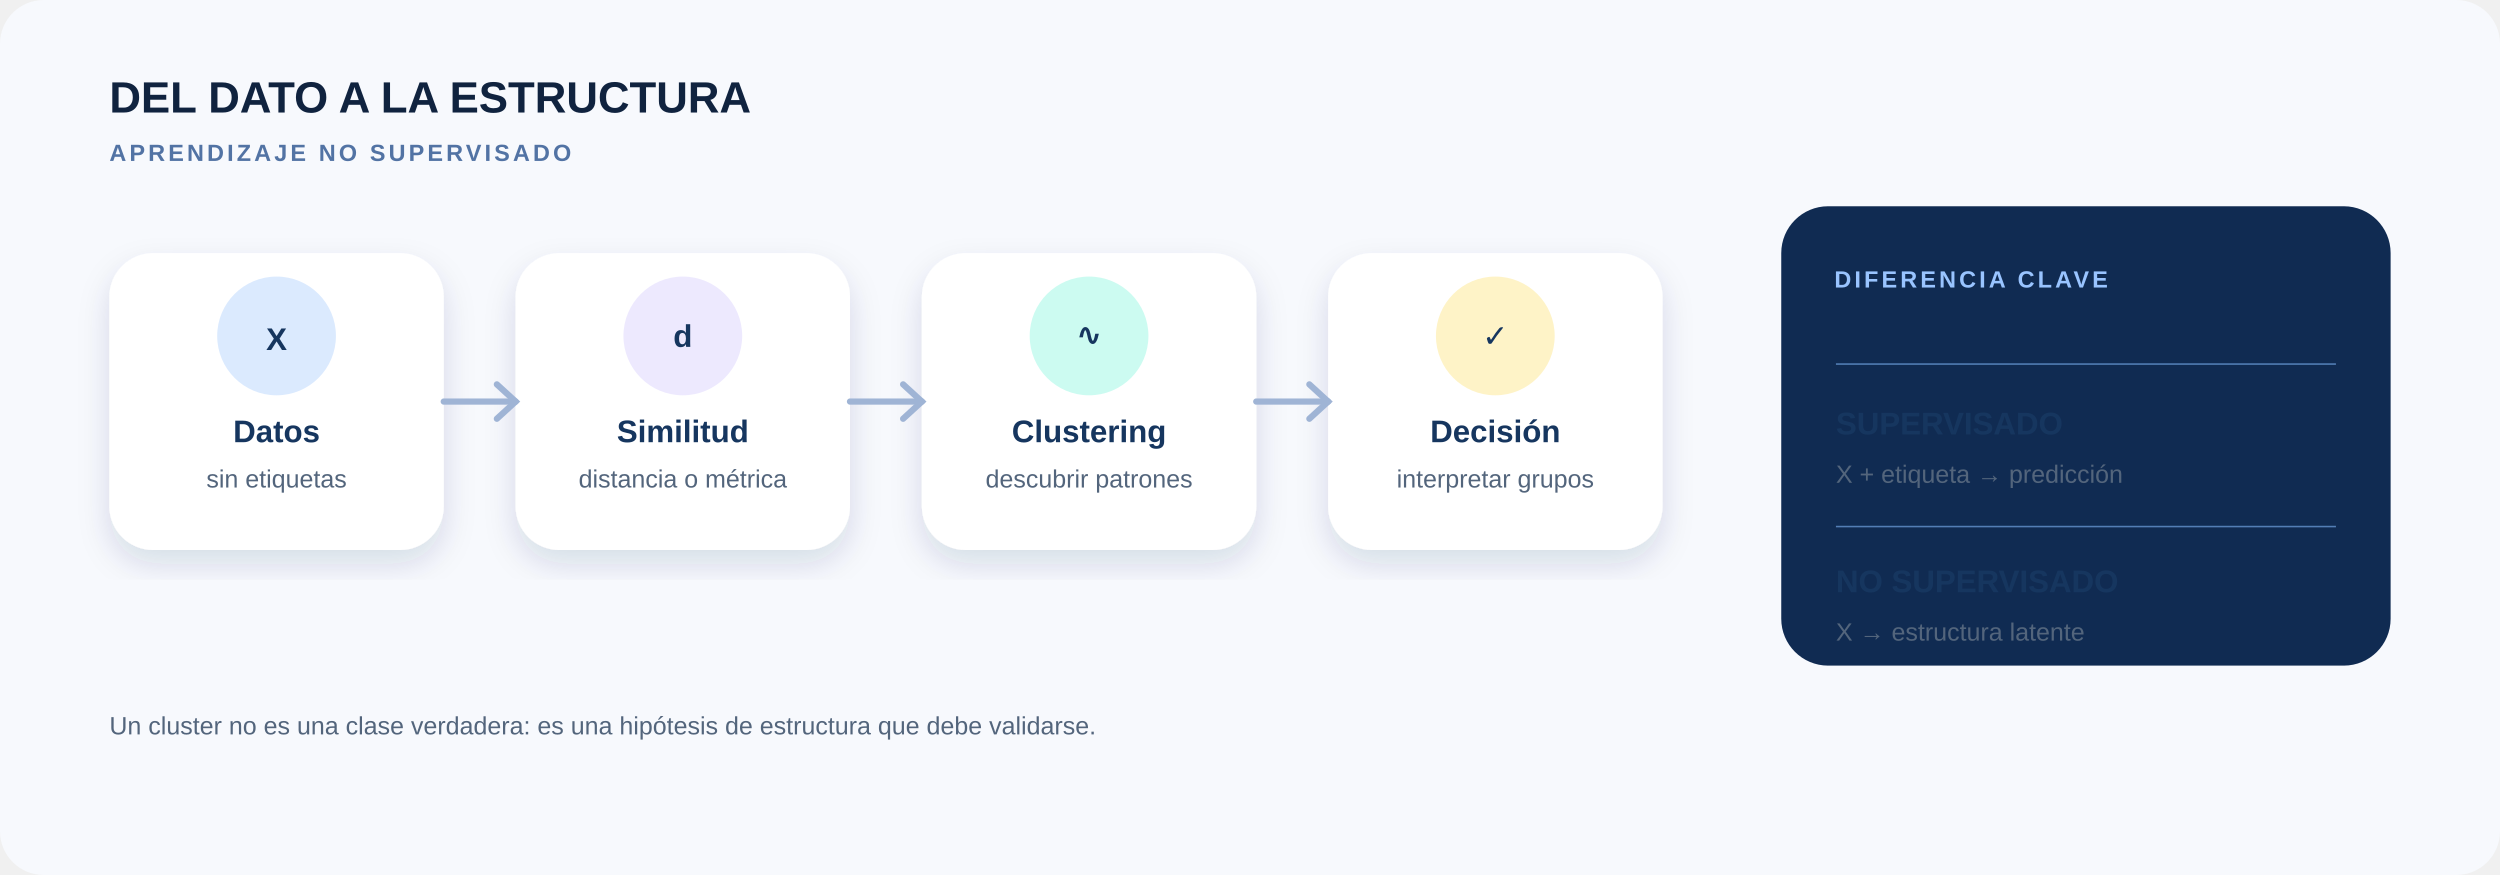
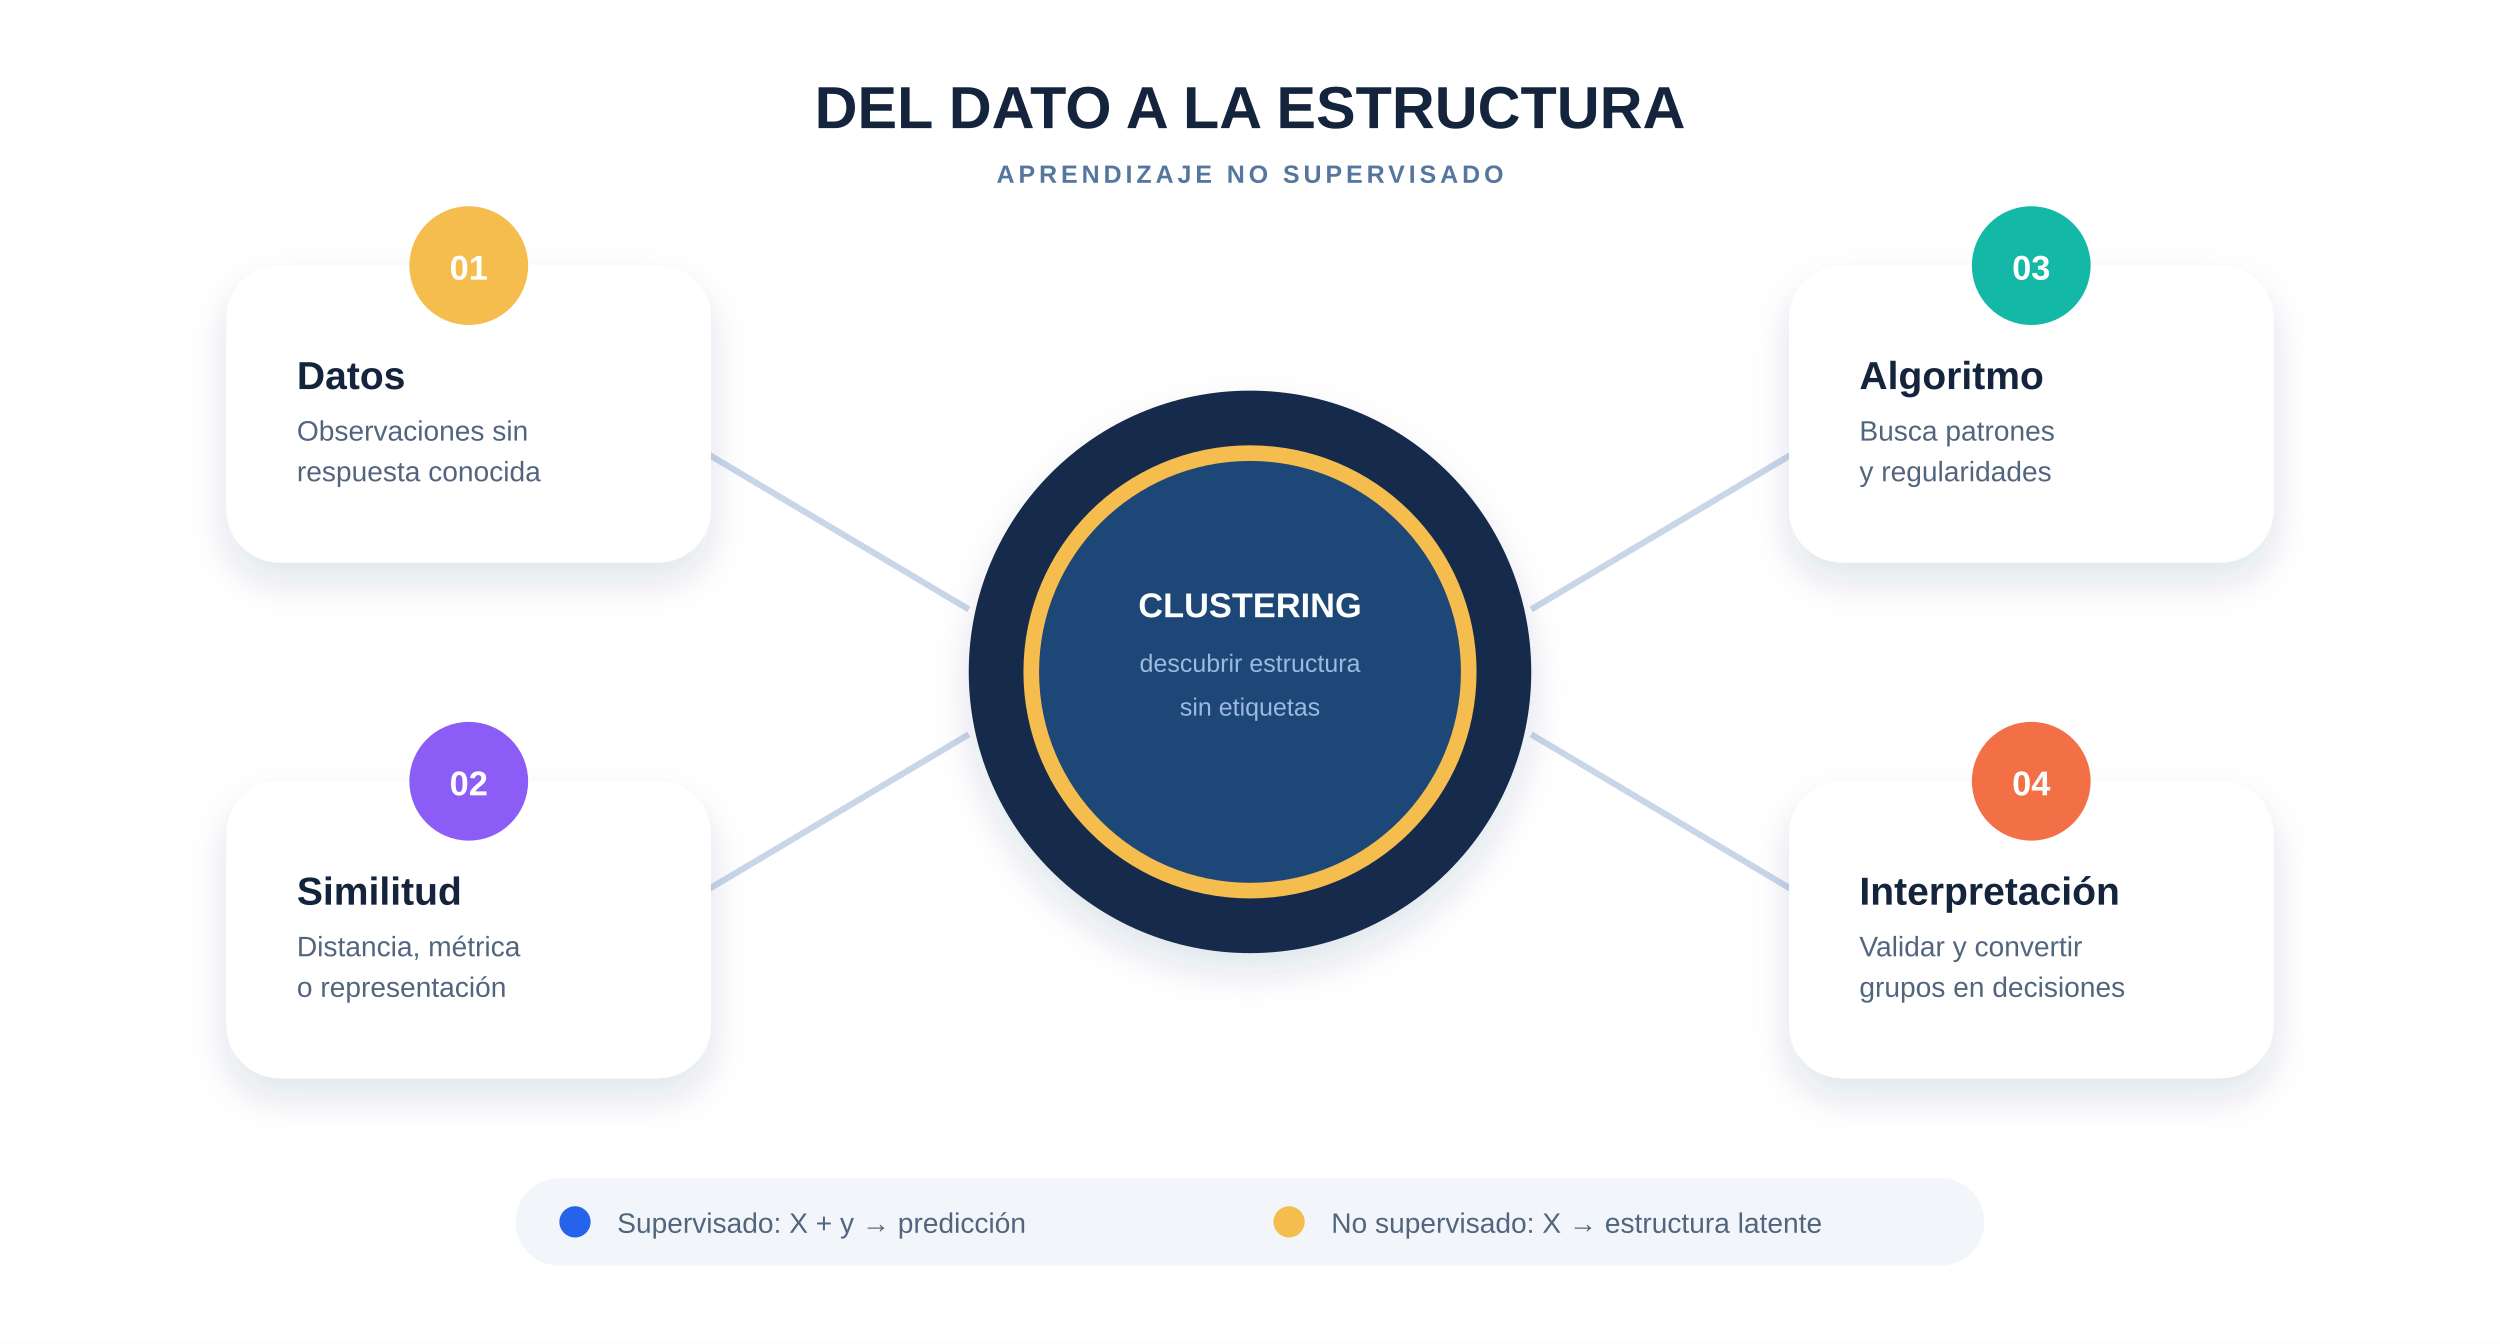
- <svg xmlns="http://www.w3.org/2000/svg" viewBox="0 0 1600 560" role="img" aria-labelledby="title desc">
+ <svg xmlns="http://www.w3.org/2000/svg" viewBox="0 0 1600 860" role="img" aria-labelledby="title desc">
  <defs>
-     <filter id="s">
-       <feDropShadow dx="0" dy="9" stdDeviation="10" flood-color="#16365f" flood-opacity=".14" />
+     <filter id="shadow">
+       <feDropShadow dx="0" dy="12" stdDeviation="12" flood-color="#18355f" flood-opacity=".13" />
    </filter>
-     <style>text{font-family:Arial,Helvetica,sans-serif}.h{font-size:28px;font-weight:800;fill:#10233f}.k{font-size:15px;font-weight:700;letter-spacing:2px}.b{font-size:20px;font-weight:700;fill:#16365f}.p{font-size:16px;fill:#53657c}</style>
+     <style>text{font-family:Arial,Helvetica,sans-serif}.h{font-size:38px;font-weight:800;fill:#14243c}.k{font-size:16px;font-weight:700;letter-spacing:2.5px}.t{font-size:25px;font-weight:800;fill:#14243c}.p{font-size:18px;fill:#52657f}.w{font-size:22px;font-weight:800;fill:#fff}.s{font-size:16px;fill:#9db9df}</style>
  </defs>
-   <rect width="1600" height="560" rx="28" fill="#f7f9fd" />
-   <text x="70" y="72" class="h">DEL DATO A LA ESTRUCTURA</text>
-   <text x="70" y="103" class="k" fill="#5273a4">APRENDIZAJE NO SUPERVISADO</text>
-   <g filter="url(#s)">
-     <rect x="70" y="162" width="214" height="190" rx="28" fill="#fff" />
-     <rect x="330" y="162" width="214" height="190" rx="28" fill="#fff" />
-     <rect x="590" y="162" width="214" height="190" rx="28" fill="#fff" />
-     <rect x="850" y="162" width="214" height="190" rx="28" fill="#fff" />
+   <rect width="1600" height="860" fill="#ffffff" />
+   <text x="800" y="82" text-anchor="middle" class="h">DEL DATO A LA ESTRUCTURA</text>
+   <text x="800" y="117" text-anchor="middle" class="k" fill="#54769f">APRENDIZAJE NO SUPERVISADO</text>
+   <g stroke="#c8d6e8" stroke-width="4" fill="none">
+     <path d="M620 390L410 265M620 470L410 595M980 390L1190 265M980 470L1190 595" />
  </g>
-   <g stroke-linecap="round">
-     <path d="M284 257h46M544 257h46M804 257h46" stroke="#9fb4d5" stroke-width="4" />
-     <path d="M318 246l12 11-12 11M578 246l12 11-12 11M838 246l12 11-12 11" stroke="#9fb4d5" stroke-width="4" fill="none" />
+   <g filter="url(#shadow)">
+     <circle cx="800" cy="430" r="180" fill="#142b4b" />
+     <circle cx="800" cy="430" r="140" fill="#1e4777" stroke="#f5bd4d" stroke-width="10" />
+     <rect x="145" y="170" width="310" height="190" rx="34" fill="#fff" />
+     <rect x="145" y="500" width="310" height="190" rx="34" fill="#fff" />
+     <rect x="1145" y="170" width="310" height="190" rx="34" fill="#fff" />
+     <rect x="1145" y="500" width="310" height="190" rx="34" fill="#fff" />
  </g>
  <g>
-     <circle cx="177" cy="215" r="38" fill="#dbeafe" />
-     <circle cx="437" cy="215" r="38" fill="#ede9fe" />
-     <circle cx="697" cy="215" r="38" fill="#ccfbf1" />
-     <circle cx="957" cy="215" r="38" fill="#fef3c7" />
-     <text x="177" y="224" text-anchor="middle" class="b">X</text>
-     <text x="437" y="222" text-anchor="middle" class="b">d</text>
-     <text x="697" y="221" text-anchor="middle" class="b">∿</text>
-     <text x="957" y="222" text-anchor="middle" class="b">✓</text>
-     <text x="177" y="283" text-anchor="middle" class="b">Datos</text>
-     <text x="177" y="312" text-anchor="middle" class="p">sin etiquetas</text>
-     <text x="437" y="283" text-anchor="middle" class="b">Similitud</text>
-     <text x="437" y="312" text-anchor="middle" class="p">distancia o métrica</text>
-     <text x="697" y="283" text-anchor="middle" class="b">Clustering</text>
-     <text x="697" y="312" text-anchor="middle" class="p">descubrir patrones</text>
-     <text x="957" y="283" text-anchor="middle" class="b">Decisión</text>
-     <text x="957" y="312" text-anchor="middle" class="p">interpretar grupos</text>
+     <circle cx="300" cy="170" r="38" fill="#f5bd4d" />
+     <text x="300" y="179" text-anchor="middle" class="w">01</text>
+     <text x="190" y="249" class="t">Datos</text>
+     <text x="190" y="282" class="p">Observaciones sin</text>
+     <text x="190" y="308" class="p">respuesta conocida</text>
  </g>
-   <g transform="translate(1140 132)">
-     <rect width="390" height="294" rx="30" fill="#102b52" />
-     <text x="34" y="52" class="k" fill="#99c4ff">DIFERENCIA CLAVE</text>
-     <path d="M35 101h320" stroke="#537eb5" />
-     <text x="35" y="146" class="b" fill="#fff">SUPERVISADO</text>
-     <text x="35" y="177" class="p" fill="#d7e5fa">X + etiqueta → predicción</text>
-     <path d="M35 205h320" stroke="#537eb5" />
-     <text x="35" y="247" class="b" fill="#fff">NO SUPERVISADO</text>
-     <text x="35" y="278" class="p" fill="#d7e5fa">X → estructura latente</text>
+   <g>
+     <circle cx="300" cy="500" r="38" fill="#8b5cf6" />
+     <text x="300" y="509" text-anchor="middle" class="w">02</text>
+     <text x="190" y="579" class="t">Similitud</text>
+     <text x="190" y="612" class="p">Distancia, métrica</text>
+     <text x="190" y="638" class="p">o representación</text>
  </g>
-   <text x="70" y="470" class="p">Un cluster no es una clase verdadera: es una hipótesis de estructura que debe validarse.</text>
+   <g>
+     <circle cx="1300" cy="170" r="38" fill="#13b8a6" />
+     <text x="1300" y="179" text-anchor="middle" class="w">03</text>
+     <text x="1190" y="249" class="t">Algoritmo</text>
+     <text x="1190" y="282" class="p">Busca patrones</text>
+     <text x="1190" y="308" class="p">y regularidades</text>
+   </g>
+   <g>
+     <circle cx="1300" cy="500" r="38" fill="#f36f45" />
+     <text x="1300" y="509" text-anchor="middle" class="w">04</text>
+     <text x="1190" y="579" class="t">Interpretación</text>
+     <text x="1190" y="612" class="p">Validar y convertir</text>
+     <text x="1190" y="638" class="p">grupos en decisiones</text>
+   </g>
+   <text x="800" y="395" text-anchor="middle" class="w">CLUSTERING</text>
+   <text x="800" y="430" text-anchor="middle" class="s">descubrir estructura</text>
+   <text x="800" y="458" text-anchor="middle" class="s">sin etiquetas</text>
+   <g transform="translate(330 754)">
+     <rect width="940" height="56" rx="28" fill="#f2f6fb" />
+     <circle cx="38" cy="28" r="10" fill="#2563eb" />
+     <text x="65" y="35" class="p">Supervisado: X + y → predicción</text>
+     <circle cx="495" cy="28" r="10" fill="#f5bd4d" />
+     <text x="522" y="35" class="p">No supervisado: X → estructura latente</text>
+   </g>
</svg>
